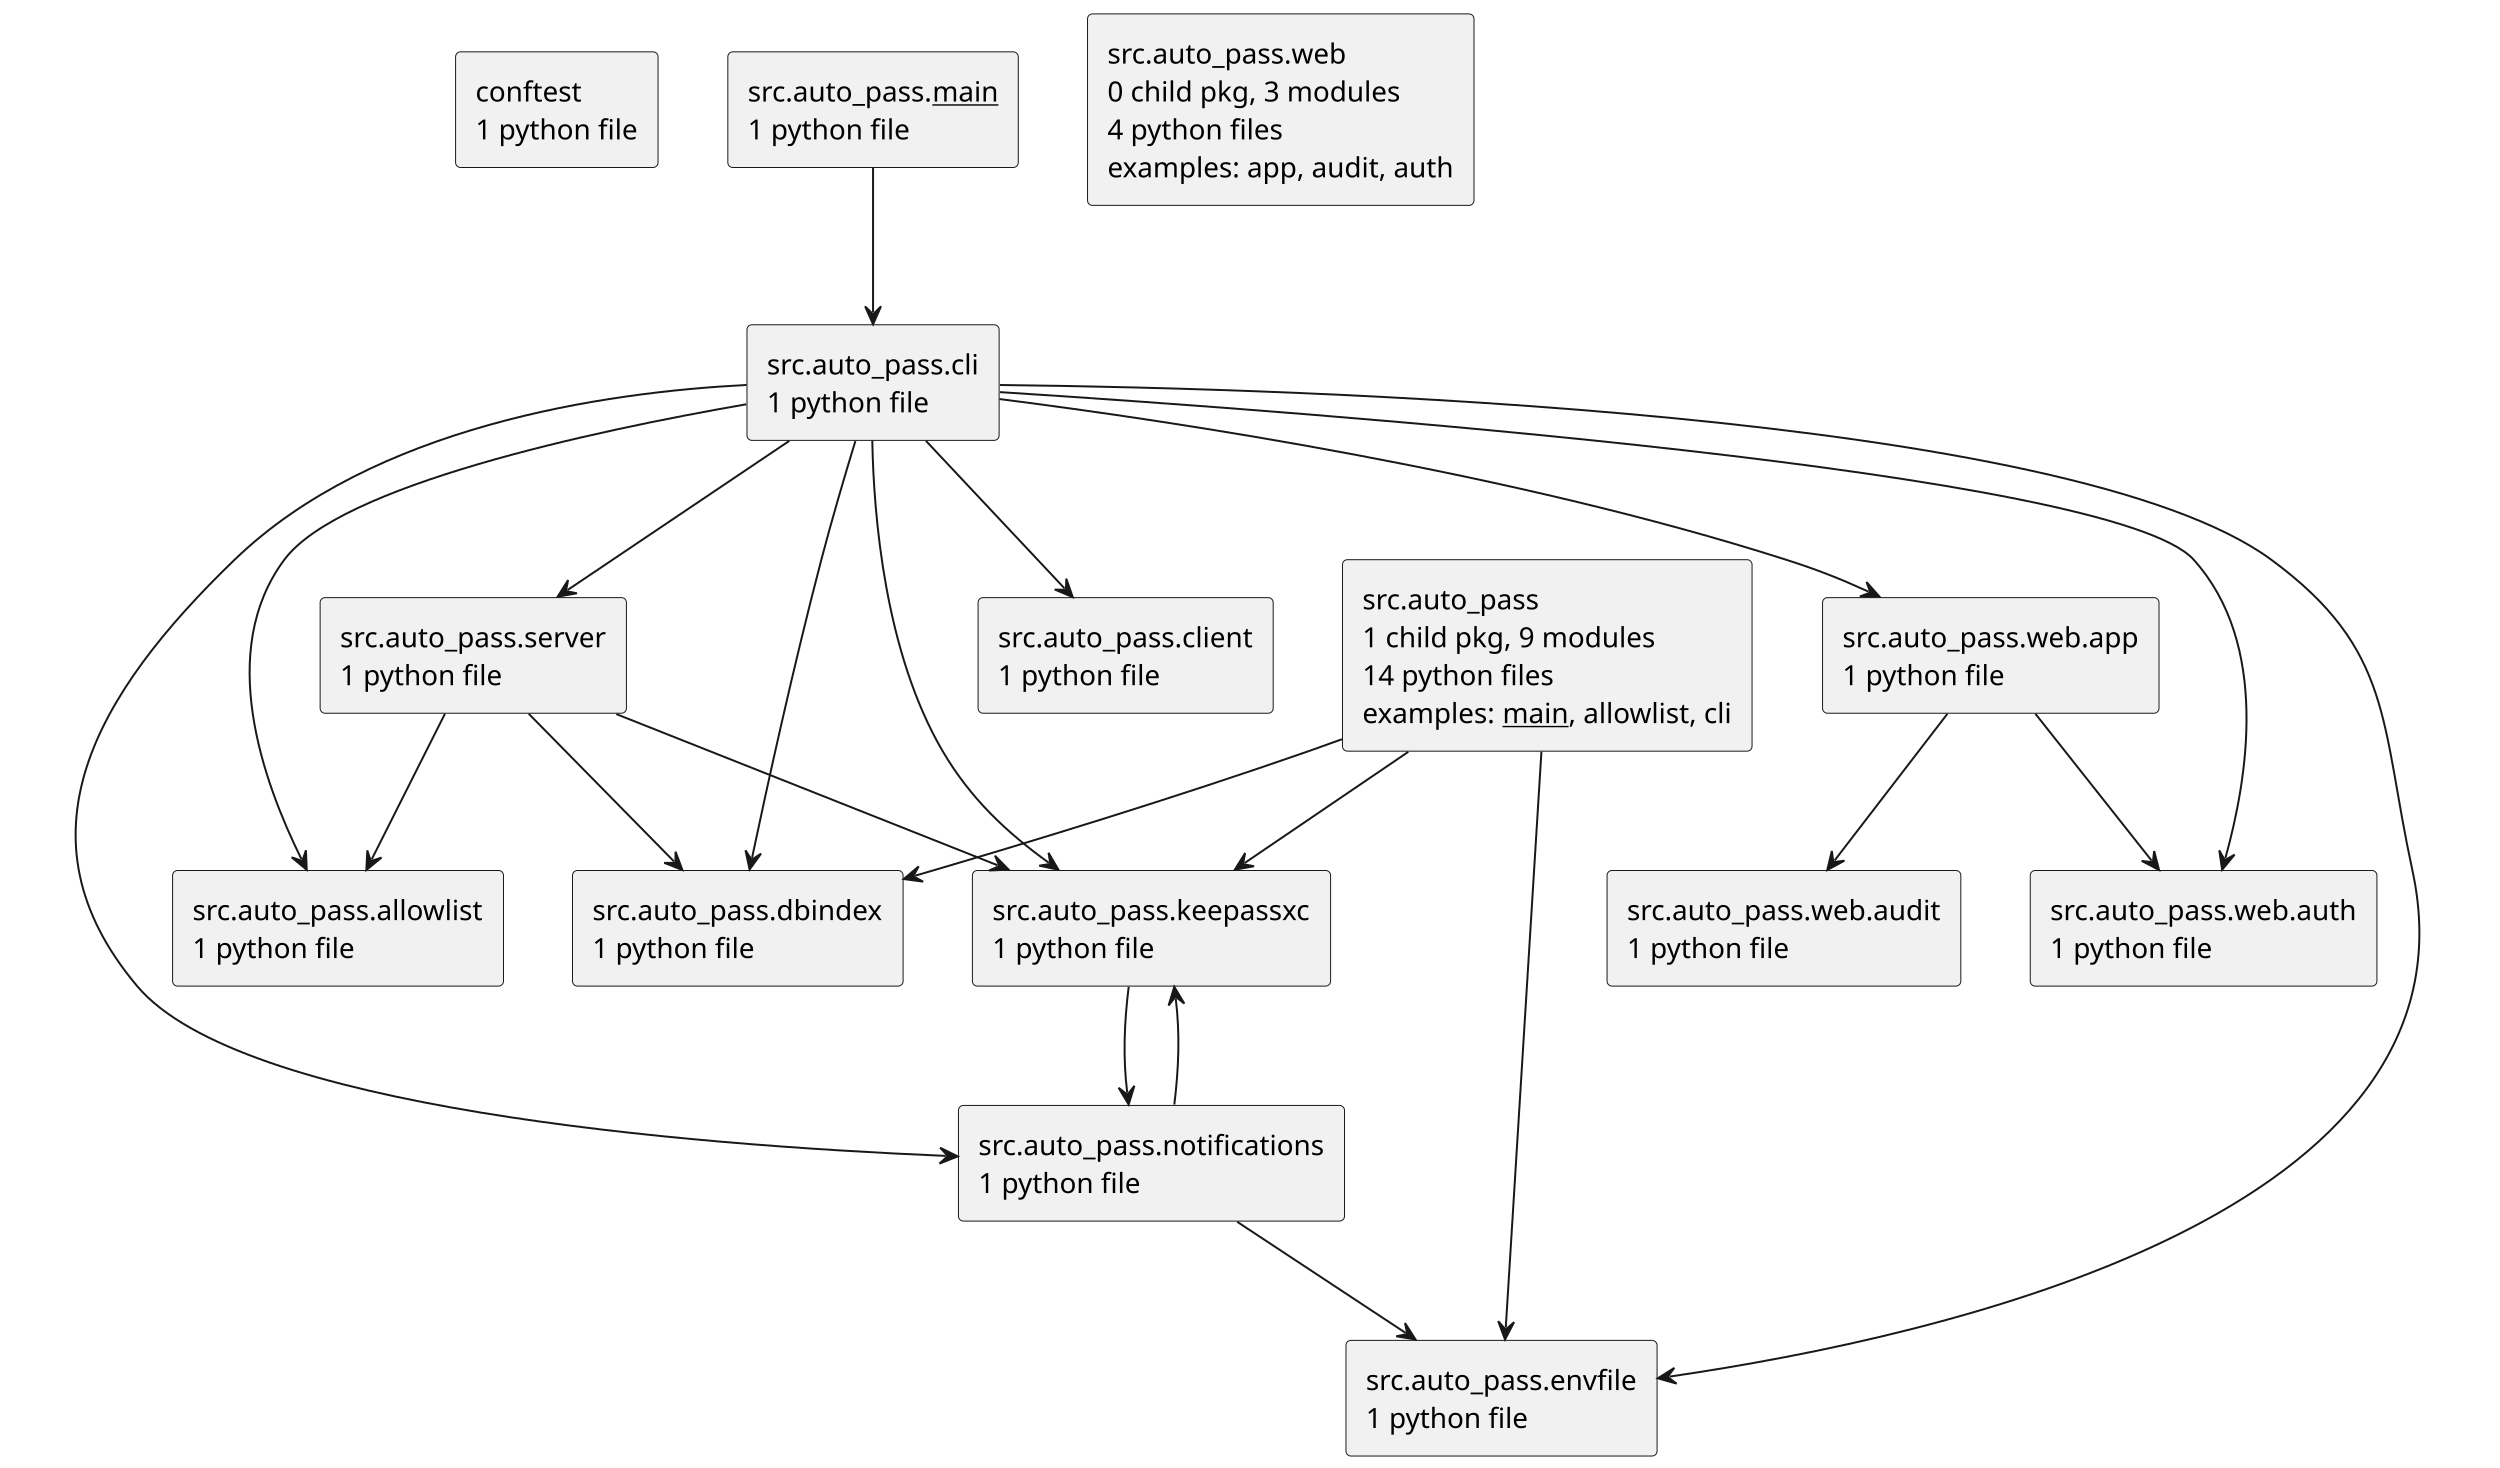
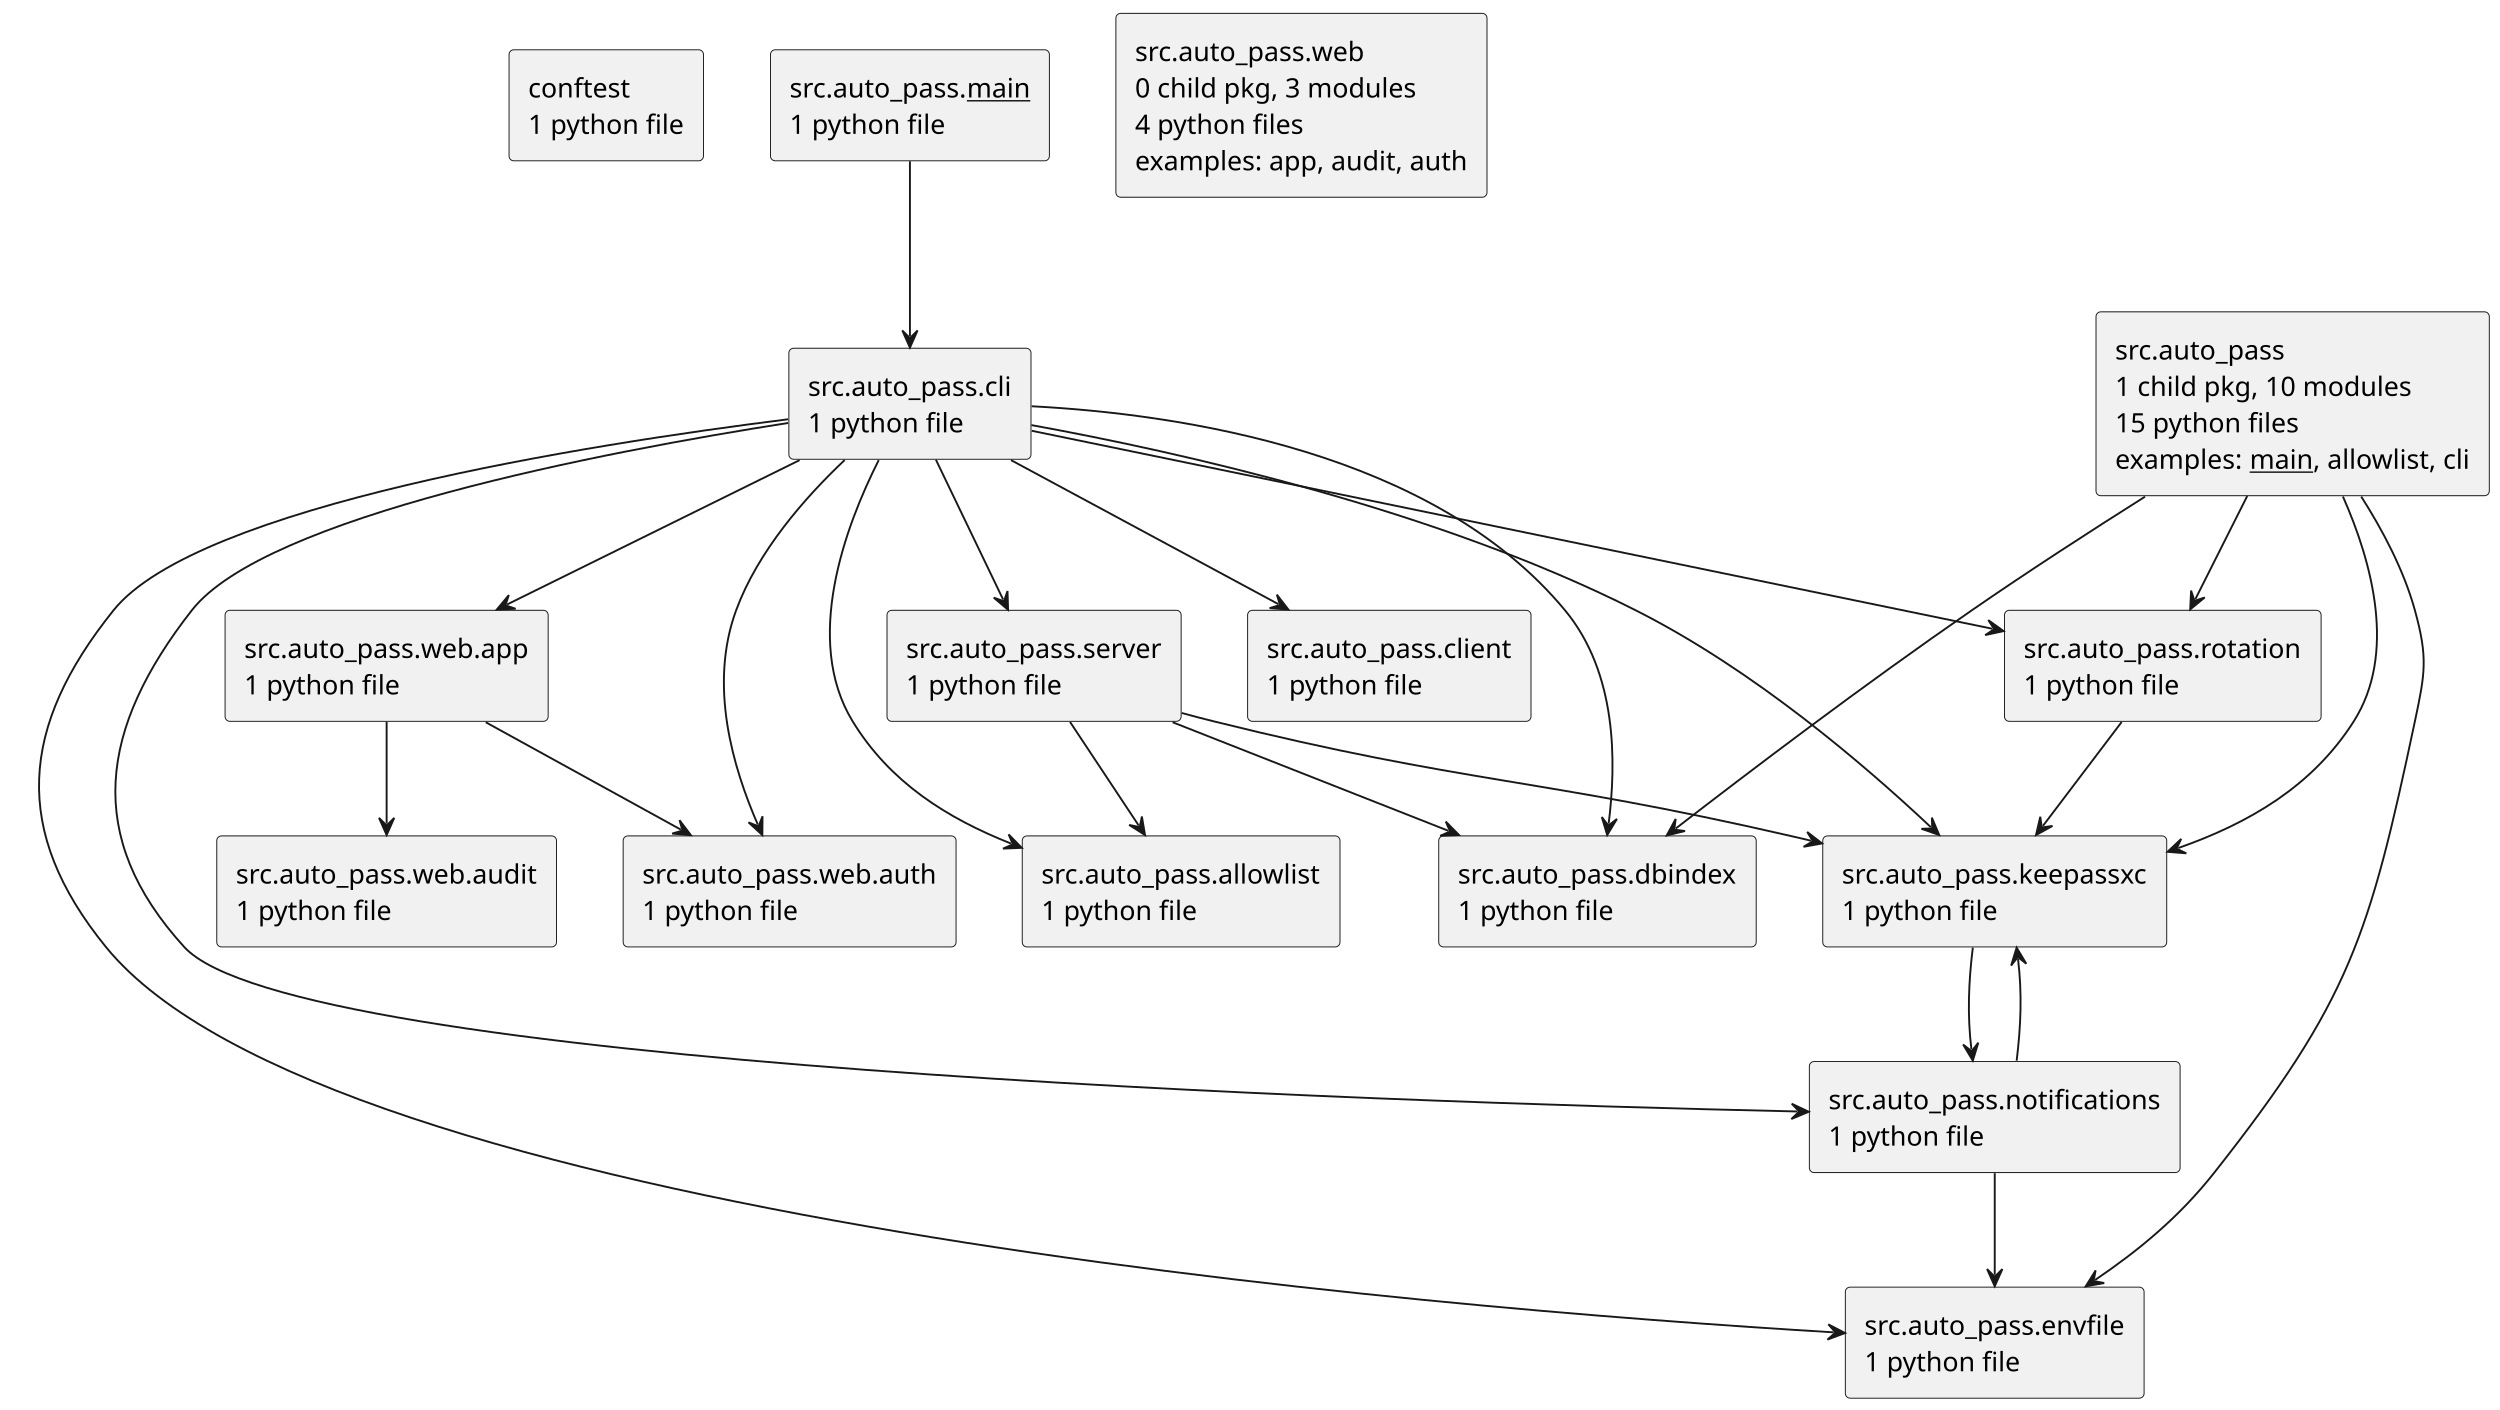
- <svg xmlns="http://www.w3.org/2000/svg" contentStyleType="text/css" data-diagram-type="DESCRIPTION" height="738px" preserveAspectRatio="none" style="width:1257px;height:738px;background:#FFFFFF;" version="1.1" viewBox="0 0 1257 738" width="1257px" zoomAndPan="magnify">
+ <svg xmlns="http://www.w3.org/2000/svg" contentStyleType="text/css" data-diagram-type="DESCRIPTION" height="738px" preserveAspectRatio="none" style="width:1309px;height:738px;background:#FFFFFF;" version="1.1" viewBox="0 0 1309 738" width="1309px" zoomAndPan="magnify">
  <defs />
  <g>
    <g class="entity" data-qualified-name="conftest" data-source-line="4" id="ent0002">
-       <rect fill="#F1F1F1" height="58.136" rx="2.5" ry="2.5" style="stroke:#181818;stroke-width:0.5;" width="101.802" x="229.07" y="26.07" />
-       <text fill="#000000" font-family="sans-serif" font-size="14" lengthAdjust="spacing" textLength="53.368" x="239.07" y="51.036">conftest</text>
-       <text fill="#000000" font-family="sans-serif" font-size="14" lengthAdjust="spacing" textLength="81.802" x="239.07" y="70.104">1 python file</text>
+       <rect fill="#F1F1F1" height="58.136" rx="2.5" ry="2.5" style="stroke:#181818;stroke-width:0.5;" width="101.802" x="266.54" y="26.07" />
+       <text fill="#000000" font-family="sans-serif" font-size="14" lengthAdjust="spacing" textLength="53.368" x="276.54" y="51.036">conftest</text>
+       <text fill="#000000" font-family="sans-serif" font-size="14" lengthAdjust="spacing" textLength="81.802" x="276.54" y="70.104">1 python file</text>
    </g>
    <g class="entity" data-qualified-name="src.auto_pass" data-source-line="5" id="ent0003">
-       <rect fill="#F1F1F1" height="96.272" rx="2.5" ry="2.5" style="stroke:#181818;stroke-width:0.5;" width="205.933" x="675" y="281.41" />
-       <text fill="#000000" font-family="sans-serif" font-size="14" lengthAdjust="spacing" textLength="89.082" x="685" y="306.376">src.auto_pass</text>
-       <text fill="#000000" font-family="sans-serif" font-size="14" lengthAdjust="spacing" textLength="147.265" x="685" y="325.444">1 child pkg, 9 modules</text>
-       <text fill="#000000" font-family="sans-serif" font-size="14" lengthAdjust="spacing" textLength="96.516" x="685" y="344.512">14 python files</text>
-       <text fill="#000000" font-family="sans-serif" font-size="14" lengthAdjust="spacing" textLength="66.822" x="685" y="363.58">examples:</text>
-       <text fill="#000000" font-family="sans-serif" font-size="14" lengthAdjust="spacing" text-decoration="underline" textLength="33.208" x="755.462" y="363.58">main</text>
-       <text fill="#000000" font-family="sans-serif" font-size="14" lengthAdjust="spacing" textLength="82.264" x="788.67" y="363.58">, allowlist, cli</text>
+       <rect fill="#F1F1F1" height="96.272" rx="2.5" ry="2.5" style="stroke:#181818;stroke-width:0.5;" width="205.933" x="1097.47" y="163.28" />
+       <text fill="#000000" font-family="sans-serif" font-size="14" lengthAdjust="spacing" textLength="89.082" x="1107.47" y="188.246">src.auto_pass</text>
+       <text fill="#000000" font-family="sans-serif" font-size="14" lengthAdjust="spacing" textLength="155.273" x="1107.47" y="207.314">1 child pkg, 10 modules</text>
+       <text fill="#000000" font-family="sans-serif" font-size="14" lengthAdjust="spacing" textLength="96.516" x="1107.47" y="226.382">15 python files</text>
+       <text fill="#000000" font-family="sans-serif" font-size="14" lengthAdjust="spacing" textLength="66.822" x="1107.47" y="245.45">examples:</text>
+       <text fill="#000000" font-family="sans-serif" font-size="14" lengthAdjust="spacing" text-decoration="underline" textLength="33.208" x="1177.932" y="245.45">main</text>
+       <text fill="#000000" font-family="sans-serif" font-size="14" lengthAdjust="spacing" textLength="82.264" x="1211.14" y="245.45">, allowlist, cli</text>
    </g>
    <g class="entity" data-qualified-name="src.auto_pass.__main__" data-source-line="6" id="ent0004">
-       <rect fill="#F1F1F1" height="58.136" rx="2.5" ry="2.5" style="stroke:#181818;stroke-width:0.5;" width="146.042" x="365.95" y="26.07" />
-       <text fill="#000000" font-family="sans-serif" font-size="14" lengthAdjust="spacing" textLength="92.834" x="375.95" y="51.036">src.auto_pass.</text>
-       <text fill="#000000" font-family="sans-serif" font-size="14" lengthAdjust="spacing" text-decoration="underline" textLength="33.208" x="468.784" y="51.036">main</text>
-       <text fill="#000000" font-family="sans-serif" font-size="14" lengthAdjust="spacing" textLength="81.802" x="375.95" y="70.104">1 python file</text>
+       <rect fill="#F1F1F1" height="58.136" rx="2.5" ry="2.5" style="stroke:#181818;stroke-width:0.5;" width="146.042" x="403.42" y="26.07" />
+       <text fill="#000000" font-family="sans-serif" font-size="14" lengthAdjust="spacing" textLength="92.834" x="413.42" y="51.036">src.auto_pass.</text>
+       <text fill="#000000" font-family="sans-serif" font-size="14" lengthAdjust="spacing" text-decoration="underline" textLength="33.208" x="506.254" y="51.036">main</text>
+       <text fill="#000000" font-family="sans-serif" font-size="14" lengthAdjust="spacing" textLength="81.802" x="413.42" y="70.104">1 python file</text>
    </g>
    <g class="entity" data-qualified-name="src.auto_pass.allowlist" data-source-line="7" id="ent0005">
-       <rect fill="#F1F1F1" height="58.136" rx="2.5" ry="2.5" style="stroke:#181818;stroke-width:0.5;" width="166.369" x="86.78" y="437.68" />
-       <text fill="#000000" font-family="sans-serif" font-size="14" lengthAdjust="spacing" textLength="146.369" x="96.78" y="462.646">src.auto_pass.allowlist</text>
-       <text fill="#000000" font-family="sans-serif" font-size="14" lengthAdjust="spacing" textLength="81.802" x="96.78" y="481.714">1 python file</text>
+       <rect fill="#F1F1F1" height="58.136" rx="2.5" ry="2.5" style="stroke:#181818;stroke-width:0.5;" width="166.369" x="535.25" y="437.68" />
+       <text fill="#000000" font-family="sans-serif" font-size="14" lengthAdjust="spacing" textLength="146.369" x="545.25" y="462.646">src.auto_pass.allowlist</text>
+       <text fill="#000000" font-family="sans-serif" font-size="14" lengthAdjust="spacing" textLength="81.802" x="545.25" y="481.714">1 python file</text>
    </g>
    <g class="entity" data-qualified-name="src.auto_pass.cli" data-source-line="8" id="ent0006">
-       <rect fill="#F1F1F1" height="58.136" rx="2.5" ry="2.5" style="stroke:#181818;stroke-width:0.5;" width="126.778" x="375.58" y="163.28" />
-       <text fill="#000000" font-family="sans-serif" font-size="14" lengthAdjust="spacing" textLength="106.778" x="385.58" y="188.246">src.auto_pass.cli</text>
-       <text fill="#000000" font-family="sans-serif" font-size="14" lengthAdjust="spacing" textLength="81.802" x="385.58" y="207.314">1 python file</text>
+       <rect fill="#F1F1F1" height="58.136" rx="2.5" ry="2.5" style="stroke:#181818;stroke-width:0.5;" width="126.778" x="413.05" y="182.34" />
+       <text fill="#000000" font-family="sans-serif" font-size="14" lengthAdjust="spacing" textLength="106.778" x="423.05" y="207.306">src.auto_pass.cli</text>
+       <text fill="#000000" font-family="sans-serif" font-size="14" lengthAdjust="spacing" textLength="81.802" x="423.05" y="226.374">1 python file</text>
    </g>
    <g class="entity" data-qualified-name="src.auto_pass.client" data-source-line="9" id="ent0007">
-       <rect fill="#F1F1F1" height="58.136" rx="2.5" ry="2.5" style="stroke:#181818;stroke-width:0.5;" width="148.38" x="491.78" y="300.48" />
-       <text fill="#000000" font-family="sans-serif" font-size="14" lengthAdjust="spacing" textLength="128.38" x="501.78" y="325.446">src.auto_pass.client</text>
-       <text fill="#000000" font-family="sans-serif" font-size="14" lengthAdjust="spacing" textLength="81.802" x="501.78" y="344.514">1 python file</text>
+       <rect fill="#F1F1F1" height="58.136" rx="2.5" ry="2.5" style="stroke:#181818;stroke-width:0.5;" width="148.38" x="653.25" y="319.55" />
+       <text fill="#000000" font-family="sans-serif" font-size="14" lengthAdjust="spacing" textLength="128.38" x="663.25" y="344.516">src.auto_pass.client</text>
+       <text fill="#000000" font-family="sans-serif" font-size="14" lengthAdjust="spacing" textLength="81.802" x="663.25" y="363.584">1 python file</text>
    </g>
    <g class="entity" data-qualified-name="src.auto_pass.dbindex" data-source-line="10" id="ent0008">
-       <rect fill="#F1F1F1" height="58.136" rx="2.5" ry="2.5" style="stroke:#181818;stroke-width:0.5;" width="166.23" x="287.85" y="437.68" />
-       <text fill="#000000" font-family="sans-serif" font-size="14" lengthAdjust="spacing" textLength="146.23" x="297.85" y="462.646">src.auto_pass.dbindex</text>
-       <text fill="#000000" font-family="sans-serif" font-size="14" lengthAdjust="spacing" textLength="81.802" x="297.85" y="481.714">1 python file</text>
+       <rect fill="#F1F1F1" height="58.136" rx="2.5" ry="2.5" style="stroke:#181818;stroke-width:0.5;" width="166.23" x="753.32" y="437.68" />
+       <text fill="#000000" font-family="sans-serif" font-size="14" lengthAdjust="spacing" textLength="146.23" x="763.32" y="462.646">src.auto_pass.dbindex</text>
+       <text fill="#000000" font-family="sans-serif" font-size="14" lengthAdjust="spacing" textLength="81.802" x="763.32" y="481.714">1 python file</text>
    </g>
    <g class="entity" data-qualified-name="src.auto_pass.envfile" data-source-line="11" id="ent0009">
-       <rect fill="#F1F1F1" height="58.136" rx="2.5" ry="2.5" style="stroke:#181818;stroke-width:0.5;" width="156.429" x="676.75" y="673.95" />
-       <text fill="#000000" font-family="sans-serif" font-size="14" lengthAdjust="spacing" textLength="136.429" x="686.75" y="698.916">src.auto_pass.envfile</text>
-       <text fill="#000000" font-family="sans-serif" font-size="14" lengthAdjust="spacing" textLength="81.802" x="686.75" y="717.984">1 python file</text>
+       <rect fill="#F1F1F1" height="58.136" rx="2.5" ry="2.5" style="stroke:#181818;stroke-width:0.5;" width="156.429" x="966.22" y="673.95" />
+       <text fill="#000000" font-family="sans-serif" font-size="14" lengthAdjust="spacing" textLength="136.429" x="976.22" y="698.916">src.auto_pass.envfile</text>
+       <text fill="#000000" font-family="sans-serif" font-size="14" lengthAdjust="spacing" textLength="81.802" x="976.22" y="717.984">1 python file</text>
    </g>
    <g class="entity" data-qualified-name="src.auto_pass.keepassxc" data-source-line="12" id="ent0010">
-       <rect fill="#F1F1F1" height="58.136" rx="2.5" ry="2.5" style="stroke:#181818;stroke-width:0.5;" width="180.103" x="488.92" y="437.68" />
-       <text fill="#000000" font-family="sans-serif" font-size="14" lengthAdjust="spacing" textLength="160.103" x="498.92" y="462.646">src.auto_pass.keepassxc</text>
-       <text fill="#000000" font-family="sans-serif" font-size="14" lengthAdjust="spacing" textLength="81.802" x="498.92" y="481.714">1 python file</text>
+       <rect fill="#F1F1F1" height="58.136" rx="2.5" ry="2.5" style="stroke:#181818;stroke-width:0.5;" width="180.103" x="954.39" y="437.68" />
+       <text fill="#000000" font-family="sans-serif" font-size="14" lengthAdjust="spacing" textLength="160.103" x="964.39" y="462.646">src.auto_pass.keepassxc</text>
+       <text fill="#000000" font-family="sans-serif" font-size="14" lengthAdjust="spacing" textLength="81.802" x="964.39" y="481.714">1 python file</text>
    </g>
    <g class="entity" data-qualified-name="src.auto_pass.notifications" data-source-line="13" id="ent0011">
-       <rect fill="#F1F1F1" height="58.136" rx="2.5" ry="2.5" style="stroke:#181818;stroke-width:0.5;" width="194.117" x="481.91" y="555.82" />
-       <text fill="#000000" font-family="sans-serif" font-size="14" lengthAdjust="spacing" textLength="174.117" x="491.91" y="580.786">src.auto_pass.notifications</text>
-       <text fill="#000000" font-family="sans-serif" font-size="14" lengthAdjust="spacing" textLength="81.802" x="491.91" y="599.854">1 python file</text>
+       <rect fill="#F1F1F1" height="58.136" rx="2.5" ry="2.5" style="stroke:#181818;stroke-width:0.5;" width="194.117" x="947.38" y="555.82" />
+       <text fill="#000000" font-family="sans-serif" font-size="14" lengthAdjust="spacing" textLength="174.117" x="957.38" y="580.786">src.auto_pass.notifications</text>
+       <text fill="#000000" font-family="sans-serif" font-size="14" lengthAdjust="spacing" textLength="81.802" x="957.38" y="599.854">1 python file</text>
    </g>
-     <g class="entity" data-qualified-name="src.auto_pass.server" data-source-line="14" id="ent0012">
-       <rect fill="#F1F1F1" height="58.136" rx="2.5" ry="2.5" style="stroke:#181818;stroke-width:0.5;" width="154.007" x="160.96" y="300.48" />
-       <text fill="#000000" font-family="sans-serif" font-size="14" lengthAdjust="spacing" textLength="134.007" x="170.96" y="325.446">src.auto_pass.server</text>
-       <text fill="#000000" font-family="sans-serif" font-size="14" lengthAdjust="spacing" textLength="81.802" x="170.96" y="344.514">1 python file</text>
+     <g class="entity" data-qualified-name="src.auto_pass.rotation" data-source-line="14" id="ent0012">
+       <rect fill="#F1F1F1" height="58.136" rx="2.5" ry="2.5" style="stroke:#181818;stroke-width:0.5;" width="165.781" x="1049.55" y="319.55" />
+       <text fill="#000000" font-family="sans-serif" font-size="14" lengthAdjust="spacing" textLength="145.781" x="1059.55" y="344.516">src.auto_pass.rotation</text>
+       <text fill="#000000" font-family="sans-serif" font-size="14" lengthAdjust="spacing" textLength="81.802" x="1059.55" y="363.584">1 python file</text>
    </g>
-     <g class="entity" data-qualified-name="src.auto_pass.web" data-source-line="15" id="ent0013">
-       <rect fill="#F1F1F1" height="96.272" rx="2.5" ry="2.5" style="stroke:#181818;stroke-width:0.5;" width="194.313" x="546.81" y="7" />
-       <text fill="#000000" font-family="sans-serif" font-size="14" lengthAdjust="spacing" textLength="120.344" x="556.81" y="31.966">src.auto_pass.web</text>
-       <text fill="#000000" font-family="sans-serif" font-size="14" lengthAdjust="spacing" textLength="147.265" x="556.81" y="51.034">0 child pkg, 3 modules</text>
-       <text fill="#000000" font-family="sans-serif" font-size="14" lengthAdjust="spacing" textLength="88.508" x="556.81" y="70.102">4 python files</text>
-       <text fill="#000000" font-family="sans-serif" font-size="14" lengthAdjust="spacing" textLength="174.313" x="556.81" y="89.17">examples: app, audit, auth</text>
+     <g class="entity" data-qualified-name="src.auto_pass.server" data-source-line="15" id="ent0013">
+       <rect fill="#F1F1F1" height="58.136" rx="2.5" ry="2.5" style="stroke:#181818;stroke-width:0.5;" width="154.007" x="464.44" y="319.55" />
+       <text fill="#000000" font-family="sans-serif" font-size="14" lengthAdjust="spacing" textLength="134.007" x="474.44" y="344.516">src.auto_pass.server</text>
+       <text fill="#000000" font-family="sans-serif" font-size="14" lengthAdjust="spacing" textLength="81.802" x="474.44" y="363.584">1 python file</text>
    </g>
-     <g class="entity" data-qualified-name="src.auto_pass.web.app" data-source-line="16" id="ent0014">
-       <rect fill="#F1F1F1" height="58.136" rx="2.5" ry="2.5" style="stroke:#181818;stroke-width:0.5;" width="169.169" x="916.38" y="300.48" />
-       <text fill="#000000" font-family="sans-serif" font-size="14" lengthAdjust="spacing" textLength="149.169" x="926.38" y="325.446">src.auto_pass.web.app</text>
-       <text fill="#000000" font-family="sans-serif" font-size="14" lengthAdjust="spacing" textLength="81.802" x="926.38" y="344.514">1 python file</text>
+     <g class="entity" data-qualified-name="src.auto_pass.web" data-source-line="16" id="ent0014">
+       <rect fill="#F1F1F1" height="96.272" rx="2.5" ry="2.5" style="stroke:#181818;stroke-width:0.5;" width="194.313" x="584.28" y="7" />
+       <text fill="#000000" font-family="sans-serif" font-size="14" lengthAdjust="spacing" textLength="120.344" x="594.28" y="31.966">src.auto_pass.web</text>
+       <text fill="#000000" font-family="sans-serif" font-size="14" lengthAdjust="spacing" textLength="147.265" x="594.28" y="51.034">0 child pkg, 3 modules</text>
+       <text fill="#000000" font-family="sans-serif" font-size="14" lengthAdjust="spacing" textLength="88.508" x="594.28" y="70.102">4 python files</text>
+       <text fill="#000000" font-family="sans-serif" font-size="14" lengthAdjust="spacing" textLength="174.313" x="594.28" y="89.17">examples: app, audit, auth</text>
    </g>
-     <g class="entity" data-qualified-name="src.auto_pass.web.audit" data-source-line="17" id="ent0015">
-       <rect fill="#F1F1F1" height="58.136" rx="2.5" ry="2.5" style="stroke:#181818;stroke-width:0.5;" width="177.877" x="808.03" y="437.68" />
-       <text fill="#000000" font-family="sans-serif" font-size="14" lengthAdjust="spacing" textLength="157.877" x="818.03" y="462.646">src.auto_pass.web.audit</text>
-       <text fill="#000000" font-family="sans-serif" font-size="14" lengthAdjust="spacing" textLength="81.802" x="818.03" y="481.714">1 python file</text>
+     <g class="entity" data-qualified-name="src.auto_pass.web.app" data-source-line="17" id="ent0015">
+       <rect fill="#F1F1F1" height="58.136" rx="2.5" ry="2.5" style="stroke:#181818;stroke-width:0.5;" width="169.169" x="117.85" y="319.55" />
+       <text fill="#000000" font-family="sans-serif" font-size="14" lengthAdjust="spacing" textLength="149.169" x="127.85" y="344.516">src.auto_pass.web.app</text>
+       <text fill="#000000" font-family="sans-serif" font-size="14" lengthAdjust="spacing" textLength="81.802" x="127.85" y="363.584">1 python file</text>
    </g>
-     <g class="entity" data-qualified-name="src.auto_pass.web.auth" data-source-line="18" id="ent0016">
-       <rect fill="#F1F1F1" height="58.136" rx="2.5" ry="2.5" style="stroke:#181818;stroke-width:0.5;" width="174.307" x="1020.81" y="437.68" />
-       <text fill="#000000" font-family="sans-serif" font-size="14" lengthAdjust="spacing" textLength="154.307" x="1030.81" y="462.646">src.auto_pass.web.auth</text>
-       <text fill="#000000" font-family="sans-serif" font-size="14" lengthAdjust="spacing" textLength="81.802" x="1030.81" y="481.714">1 python file</text>
+     <g class="entity" data-qualified-name="src.auto_pass.web.audit" data-source-line="18" id="ent0016">
+       <rect fill="#F1F1F1" height="58.136" rx="2.5" ry="2.5" style="stroke:#181818;stroke-width:0.5;" width="177.877" x="113.5" y="437.68" />
+       <text fill="#000000" font-family="sans-serif" font-size="14" lengthAdjust="spacing" textLength="157.877" x="123.5" y="462.646">src.auto_pass.web.audit</text>
+       <text fill="#000000" font-family="sans-serif" font-size="14" lengthAdjust="spacing" textLength="81.802" x="123.5" y="481.714">1 python file</text>
    </g>
-     <g class="link" data-entity-1="ent0003" data-entity-2="ent0008" data-link-type="dependency" data-source-line="19" id="lnk17">
-       <path d="M674.73,371.68 C669.08,373.75 663.46,375.76 657.97,377.68 C590.06,401.4 517.729,423.455 460.159,440.296" fill="none" id="src.auto_pass-to-src.auto_pass.dbindex" style="stroke:#181818;stroke-width:1;" />
-       <polygon fill="#181818" points="454.4,441.98,464.161,443.292,459.199,440.576,461.915,435.614,454.4,441.98" style="stroke:#181818;stroke-width:1;" />
+     <g class="entity" data-qualified-name="src.auto_pass.web.auth" data-source-line="19" id="ent0017">
+       <rect fill="#F1F1F1" height="58.136" rx="2.5" ry="2.5" style="stroke:#181818;stroke-width:0.5;" width="174.307" x="326.29" y="437.68" />
+       <text fill="#000000" font-family="sans-serif" font-size="14" lengthAdjust="spacing" textLength="154.307" x="336.29" y="462.646">src.auto_pass.web.auth</text>
+       <text fill="#000000" font-family="sans-serif" font-size="14" lengthAdjust="spacing" textLength="81.802" x="336.29" y="481.714">1 python file</text>
    </g>
-     <g class="link" data-entity-1="ent0003" data-entity-2="ent0009" data-link-type="dependency" data-source-line="20" id="lnk18">
-       <path d="M775.03,377.97 C770.19,456.21 761.041,604.001 757.101,667.532" fill="none" id="src.auto_pass-to-src.auto_pass.envfile" style="stroke:#181818;stroke-width:1;" />
-       <polygon fill="#181818" points="756.73,673.52,761.279,664.785,757.039,668.53,753.295,664.29,756.73,673.52" style="stroke:#181818;stroke-width:1;" />
+     <g class="link" data-entity-1="ent0003" data-entity-2="ent0008" data-link-type="dependency" data-source-line="20" id="lnk18">
+       <path d="M1123.14,260.05 C1094.36,278.21 1061.62,299.4 1032.44,319.55 C975.5,358.86 916.357,403.711 877.447,433.781" fill="none" id="src.auto_pass-to-src.auto_pass.dbindex" style="stroke:#181818;stroke-width:1;" />
+       <polygon fill="#181818" points="872.7,437.45,882.267,435.112,876.656,434.393,877.375,428.782,872.7,437.45" style="stroke:#181818;stroke-width:1;" />
    </g>
-     <g class="link" data-entity-1="ent0003" data-entity-2="ent0010" data-link-type="dependency" data-source-line="21" id="lnk19">
-       <path d="M708.09,378.02 C678.97,397.81 651.093,416.749 625.813,433.919" fill="none" id="src.auto_pass-to-src.auto_pass.keepassxc" style="stroke:#181818;stroke-width:1;" />
-       <polygon fill="#181818" points="620.85,437.29,630.543,435.542,624.986,434.481,626.048,428.924,620.85,437.29" style="stroke:#181818;stroke-width:1;" />
+     <g class="link" data-entity-1="ent0003" data-entity-2="ent0009" data-link-type="dependency" data-source-line="21" id="lnk19">
+       <path d="M1236.35,260.01 C1247.65,277.74 1258.68,298.66 1264.44,319.55 C1271.31,344.45 1269.8,352.41 1264.44,377.68 C1240.59,490.09 1230.59,523.72 1159.44,613.95 C1140.91,637.45 1119.724,654.759 1097.034,670.169" fill="none" id="src.auto_pass-to-src.auto_pass.envfile" style="stroke:#181818;stroke-width:1;" />
+       <polygon fill="#181818" points="1092.07,673.54,1101.763,671.793,1096.206,670.731,1097.268,665.174,1092.07,673.54" style="stroke:#181818;stroke-width:1;" />
    </g>
-     <g class="link" data-entity-1="ent0004" data-entity-2="ent0006" data-link-type="dependency" data-source-line="22" id="lnk20">
-       <path d="M438.97,84.48 C438.97,107.56 438.97,133.97 438.97,157.04" fill="none" id="src.auto_pass.__main__-to-src.auto_pass.cli" style="stroke:#181818;stroke-width:1;" />
-       <polygon fill="#181818" points="438.97,163.04,442.97,154.04,438.97,158.04,434.97,154.04,438.97,163.04" style="stroke:#181818;stroke-width:1;" />
+     <g class="link" data-entity-1="ent0003" data-entity-2="ent0010" data-link-type="dependency" data-source-line="22" id="lnk20">
+       <path d="M1226.75,259.97 C1242.25,294.98 1254.86,342.41 1232.44,377.68 C1210.68,411.9 1177.4,431.058 1140.58,444.018" fill="none" id="src.auto_pass-to-src.auto_pass.keepassxc" style="stroke:#181818;stroke-width:1;" />
+       <polygon fill="#181818" points="1134.92,446.01,1144.737,446.795,1139.636,444.35,1142.081,439.249,1134.92,446.01" style="stroke:#181818;stroke-width:1;" />
    </g>
-     <g class="link" data-entity-1="ent0006" data-entity-2="ent0005" data-link-type="dependency" data-source-line="23" id="lnk21">
-       <path d="M375.22,203.27 C296.85,216.93 170.77,244.13 142.97,281.41 C108.64,327.43 132.241,392.881 151.571,431.981" fill="none" id="src.auto_pass.cli-to-src.auto_pass.allowlist" style="stroke:#181818;stroke-width:1;" />
-       <polygon fill="#181818" points="154.23,437.36,153.827,427.519,152.014,432.878,146.656,431.065,154.23,437.36" style="stroke:#181818;stroke-width:1;" />
+     <g class="link" data-entity-1="ent0003" data-entity-2="ent0012" data-link-type="dependency" data-source-line="23" id="lnk21">
+       <path d="M1176.66,259.7 C1166.7,279.5 1158.146,296.5 1149.486,313.72" fill="none" id="src.auto_pass-to-src.auto_pass.rotation" style="stroke:#181818;stroke-width:1;" />
+       <polygon fill="#181818" points="1146.79,319.08,1154.407,312.837,1149.036,314.613,1147.26,309.242,1146.79,319.08" style="stroke:#181818;stroke-width:1;" />
    </g>
-     <g class="link" data-entity-1="ent0006" data-entity-2="ent0007" data-link-type="dependency" data-source-line="24" id="lnk22">
-       <path d="M465.59,221.69 C487.27,244.76 513.601,272.808 535.271,295.868" fill="none" id="src.auto_pass.cli-to-src.auto_pass.client" style="stroke:#181818;stroke-width:1;" />
-       <polygon fill="#181818" points="539.38,300.24,536.132,290.942,535.956,296.596,530.302,296.421,539.38,300.24" style="stroke:#181818;stroke-width:1;" />
+     <g class="link" data-entity-1="ent0004" data-entity-2="ent0006" data-link-type="dependency" data-source-line="24" id="lnk22">
+       <path d="M476.44,84.44 C476.44,112.18 476.44,148.26 476.44,176.03" fill="none" id="src.auto_pass.__main__-to-src.auto_pass.cli" style="stroke:#181818;stroke-width:1;" />
+       <polygon fill="#181818" points="476.44,182.03,480.44,173.03,476.44,177.03,472.44,173.03,476.44,182.03" style="stroke:#181818;stroke-width:1;" />
    </g>
-     <g class="link" data-entity-1="ent0006" data-entity-2="ent0008" data-link-type="dependency" data-source-line="25" id="lnk23">
-       <path d="M430.08,221.77 C424.83,238.96 418.21,261.36 412.97,281.41 C398.65,336.19 385.799,394.979 378.129,431.319" fill="none" id="src.auto_pass.cli-to-src.auto_pass.dbindex" style="stroke:#181818;stroke-width:1;" />
-       <polygon fill="#181818" points="376.89,437.19,382.662,429.21,377.923,432.298,374.835,427.558,376.89,437.19" style="stroke:#181818;stroke-width:1;" />
+     <g class="link" data-entity-1="ent0006" data-entity-2="ent0005" data-link-type="dependency" data-source-line="25" id="lnk23">
+       <path d="M460.11,240.9 C442.55,275.69 420.43,335.14 446.44,377.68 C466.04,409.74 495.833,428.387 529.423,441.717" fill="none" id="src.auto_pass.cli-to-src.auto_pass.allowlist" style="stroke:#181818;stroke-width:1;" />
+       <polygon fill="#181818" points="535,443.93,528.11,436.892,530.353,442.086,525.159,444.328,535,443.93" style="stroke:#181818;stroke-width:1;" />
    </g>
-     <g class="link" data-entity-1="ent0006" data-entity-2="ent0009" data-link-type="dependency" data-source-line="26" id="lnk24">
-       <path d="M502.82,193.58 C656.4,195.33 1041.17,207.22 1141.97,281.41 C1203.41,326.63 1196.82,363.12 1212.97,437.68 C1250.27,609.96 979.927,671.643 839.457,692.153" fill="none" id="src.auto_pass.cli-to-src.auto_pass.envfile" style="stroke:#181818;stroke-width:1;" />
-       <polygon fill="#181818" points="833.52,693.02,843.004,695.678,838.467,692.298,841.848,687.762,833.52,693.02" style="stroke:#181818;stroke-width:1;" />
+     <g class="link" data-entity-1="ent0006" data-entity-2="ent0007" data-link-type="dependency" data-source-line="26" id="lnk24">
+       <path d="M529.36,240.92 C572.08,263.93 626.608,293.305 669.308,316.305" fill="none" id="src.auto_pass.cli-to-src.auto_pass.client" style="stroke:#181818;stroke-width:1;" />
+       <polygon fill="#181818" points="674.59,319.15,668.563,311.36,670.188,316.779,664.769,318.404,674.59,319.15" style="stroke:#181818;stroke-width:1;" />
    </g>
-     <g class="link" data-entity-1="ent0006" data-entity-2="ent0010" data-link-type="dependency" data-source-line="27" id="lnk25">
-       <path d="M438.59,221.61 C439.3,259.64 444.97,328.22 473.97,377.68 C488.05,401.7 506.324,418.65 527.303,433.78" fill="none" id="src.auto_pass.cli-to-src.auto_pass.keepassxc" style="stroke:#181818;stroke-width:1;" />
-       <polygon fill="#181818" points="532.17,437.29,527.21,428.781,528.115,434.365,522.53,435.27,532.17,437.29" style="stroke:#181818;stroke-width:1;" />
+     <g class="link" data-entity-1="ent0006" data-entity-2="ent0008" data-link-type="dependency" data-source-line="27" id="lnk25">
+       <path d="M540.19,212.72 C618.91,216.84 750.78,236.68 819.44,319.55 C846.75,352.51 846.348,398.977 842.288,431.277" fill="none" id="src.auto_pass.cli-to-src.auto_pass.dbindex" style="stroke:#181818;stroke-width:1;" />
+       <polygon fill="#181818" points="841.54,437.23,846.631,428.799,842.164,432.269,838.694,427.801,841.54,437.23" style="stroke:#181818;stroke-width:1;" />
    </g>
-     <g class="link" data-entity-1="ent0006" data-entity-2="ent0011" data-link-type="dependency" data-source-line="28" id="lnk26">
-       <path d="M375.38,193.55 C303.56,197.25 187.64,214.21 117.97,281.41 C47.61,349.27 6,421.05 68.97,495.82 C120.66,557.2 342.515,575.546 475.535,581.186" fill="none" id="src.auto_pass.cli-to-src.auto_pass.notifications" style="stroke:#181818;stroke-width:1;" />
-       <polygon fill="#181818" points="481.53,581.44,472.707,577.062,476.534,581.228,472.369,585.055,481.53,581.44" style="stroke:#181818;stroke-width:1;" />
+     <g class="link" data-entity-1="ent0006" data-entity-2="ent0009" data-link-type="dependency" data-source-line="28" id="lnk26">
+       <path d="M412.69,219.53 C307.16,232.75 103.37,264.83 59.44,319.55 C10.37,380.65 6,435.01 55.44,495.82 C170.65,637.52 746.891,684.78 960.081,697.61" fill="none" id="src.auto_pass.cli-to-src.auto_pass.envfile" style="stroke:#181818;stroke-width:1;" />
+       <polygon fill="#181818" points="966.07,697.97,957.327,693.437,961.079,697.67,956.846,701.422,966.07,697.97" style="stroke:#181818;stroke-width:1;" />
    </g>
-     <g class="link" data-entity-1="ent0006" data-entity-2="ent0012" data-link-type="dependency" data-source-line="29" id="lnk27">
-       <path d="M396.83,221.69 C362.64,244.68 319.639,273.611 285.369,296.661" fill="none" id="src.auto_pass.cli-to-src.auto_pass.server" style="stroke:#181818;stroke-width:1;" />
-       <polygon fill="#181818" points="280.39,300.01,290.09,298.306,284.539,297.219,285.625,291.668,280.39,300.01" style="stroke:#181818;stroke-width:1;" />
+     <g class="link" data-entity-1="ent0006" data-entity-2="ent0010" data-link-type="dependency" data-source-line="29" id="lnk27">
+       <path d="M540.04,222.58 C617.81,236.73 751.98,266.76 856.44,319.55 C918.62,350.97 976.016,400.263 1010.986,433.093" fill="none" id="src.auto_pass.cli-to-src.auto_pass.keepassxc" style="stroke:#181818;stroke-width:1;" />
+       <polygon fill="#181818" points="1015.36,437.2,1011.536,428.124,1011.715,433.778,1006.061,433.956,1015.36,437.2" style="stroke:#181818;stroke-width:1;" />
    </g>
-     <g class="link" data-entity-1="ent0006" data-entity-2="ent0014" data-link-type="dependency" data-source-line="30" id="lnk28">
-       <path d="M502.52,200.64 C592.22,212.04 760.39,237.44 897.97,281.41 C913.61,286.41 924.539,290.674 939.539,297.504" fill="none" id="src.auto_pass.cli-to-src.auto_pass.web.app" style="stroke:#181818;stroke-width:1;" />
-       <polygon fill="#181818" points="945,299.99,938.467,292.62,940.449,297.918,935.152,299.901,945,299.99" style="stroke:#181818;stroke-width:1;" />
+     <g class="link" data-entity-1="ent0006" data-entity-2="ent0011" data-link-type="dependency" data-source-line="30" id="lnk28">
+       <path d="M412.67,221.46 C315.83,236.62 138.85,270.42 100.44,319.55 C52.17,381.28 43.65,437.9 96.44,495.82 C152.98,557.86 710.631,576.754 941.062,581.974" fill="none" id="src.auto_pass.cli-to-src.auto_pass.notifications" style="stroke:#181818;stroke-width:1;" />
+       <polygon fill="#181818" points="947.06,582.11,938.153,577.907,942.061,581.997,937.972,585.905,947.06,582.11" style="stroke:#181818;stroke-width:1;" />
    </g>
-     <g class="link" data-entity-1="ent0006" data-entity-2="ent0016" data-link-type="dependency" data-source-line="31" id="lnk29">
-       <path d="M502.78,197.16 C661.29,207.29 1063.09,237.12 1102.97,281.41 C1141.31,324 1130.091,391.38 1118.901,431.53" fill="none" id="src.auto_pass.cli-to-src.auto_pass.web.auth" style="stroke:#181818;stroke-width:1;" />
-       <polygon fill="#181818" points="1117.29,437.31,1123.559,429.714,1118.632,432.494,1115.853,427.567,1117.29,437.31" style="stroke:#181818;stroke-width:1;" />
+     <g class="link" data-entity-1="ent0006" data-entity-2="ent0012" data-link-type="dependency" data-source-line="31" id="lnk29">
+       <path d="M540.23,225.56 C659.52,250.15 910.394,301.849 1043.204,329.219" fill="none" id="src.auto_pass.cli-to-src.auto_pass.rotation" style="stroke:#181818;stroke-width:1;" />
+       <polygon fill="#181818" points="1049.08,330.43,1041.073,324.696,1044.183,329.421,1039.458,332.531,1049.08,330.43" style="stroke:#181818;stroke-width:1;" />
    </g>
-     <g class="link" data-entity-1="ent0010" data-entity-2="ent0011" data-link-type="dependency" data-source-line="32" id="lnk30">
-       <path d="M567.5,496.16 C565.29,514.16 564.563,531.394 566.763,549.414" fill="none" id="src.auto_pass.keepassxc-to-src.auto_pass.notifications" style="stroke:#181818;stroke-width:1;" />
-       <polygon fill="#181818" points="567.49,555.37,570.37,545.952,566.884,550.407,562.429,546.921,567.49,555.37" style="stroke:#181818;stroke-width:1;" />
+     <g class="link" data-entity-1="ent0006" data-entity-2="ent0013" data-link-type="dependency" data-source-line="32" id="lnk30">
+       <path d="M490.06,240.75 C501.16,263.83 514.14,290.832 525.231,313.902" fill="none" id="src.auto_pass.cli-to-src.auto_pass.server" style="stroke:#181818;stroke-width:1;" />
+       <polygon fill="#181818" points="527.83,319.31,527.536,309.466,525.664,314.804,520.326,312.932,527.83,319.31" style="stroke:#181818;stroke-width:1;" />
    </g>
-     <g class="link" data-entity-1="ent0011" data-entity-2="ent0010" data-link-type="dependency" data-source-line="34" id="lnk32">
-       <path d="M590.45,555.37 C592.64,537.35 593.371,520.115 591.161,502.115" fill="none" id="src.auto_pass.notifications-to-src.auto_pass.keepassxc" style="stroke:#181818;stroke-width:1;" />
-       <polygon fill="#181818" points="590.43,496.16,587.557,505.58,591.039,501.123,595.497,504.606,590.43,496.16" style="stroke:#181818;stroke-width:1;" />
+     <g class="link" data-entity-1="ent0006" data-entity-2="ent0015" data-link-type="dependency" data-source-line="33" id="lnk31">
+       <path d="M418.67,240.92 C372.03,263.93 312.121,293.495 265.511,316.495" fill="none" id="src.auto_pass.cli-to-src.auto_pass.web.app" style="stroke:#181818;stroke-width:1;" />
+       <polygon fill="#181818" points="260.13,319.15,269.971,318.754,264.614,316.937,266.431,311.58,260.13,319.15" style="stroke:#181818;stroke-width:1;" />
    </g>
-     <g class="link" data-entity-1="ent0011" data-entity-2="ent0009" data-link-type="dependency" data-source-line="33" id="lnk31">
-       <path d="M622.02,614.3 C649.29,632.29 679.431,652.187 706.741,670.197" fill="none" id="src.auto_pass.notifications-to-src.auto_pass.envfile" style="stroke:#181818;stroke-width:1;" />
-       <polygon fill="#181818" points="711.75,673.5,706.439,665.206,707.576,670.747,702.034,671.885,711.75,673.5" style="stroke:#181818;stroke-width:1;" />
+     <g class="link" data-entity-1="ent0006" data-entity-2="ent0017" data-link-type="dependency" data-source-line="34" id="lnk32">
+       <path d="M442.28,240.86 C421.48,260.52 396.8,288.62 385.44,319.55 C370.96,358.97 383.75,401.746 396.78,431.756" fill="none" id="src.auto_pass.cli-to-src.auto_pass.web.auth" style="stroke:#181818;stroke-width:1;" />
+       <polygon fill="#181818" points="399.17,437.26,399.255,427.411,397.179,432.674,391.916,430.598,399.17,437.26" style="stroke:#181818;stroke-width:1;" />
    </g>
-     <g class="link" data-entity-1="ent0012" data-entity-2="ent0005" data-link-type="dependency" data-source-line="35" id="lnk33">
-       <path d="M223.71,358.89 C212.11,381.97 198.496,409.02 186.896,432.08" fill="none" id="src.auto_pass.server-to-src.auto_pass.allowlist" style="stroke:#181818;stroke-width:1;" />
-       <polygon fill="#181818" points="184.2,437.44,191.818,431.197,186.447,432.973,184.671,427.602,184.2,437.44" style="stroke:#181818;stroke-width:1;" />
+     <g class="link" data-entity-1="ent0010" data-entity-2="ent0011" data-link-type="dependency" data-source-line="35" id="lnk33">
+       <path d="M1032.97,496.16 C1030.77,514.16 1030.033,531.394 1032.233,549.414" fill="none" id="src.auto_pass.keepassxc-to-src.auto_pass.notifications" style="stroke:#181818;stroke-width:1;" />
+       <polygon fill="#181818" points="1032.96,555.37,1035.84,545.952,1032.354,550.407,1027.899,546.921,1032.96,555.37" style="stroke:#181818;stroke-width:1;" />
    </g>
-     <g class="link" data-entity-1="ent0012" data-entity-2="ent0008" data-link-type="dependency" data-source-line="36" id="lnk34">
-       <path d="M265.85,358.89 C288.55,381.97 316.222,410.103 338.912,433.163" fill="none" id="src.auto_pass.server-to-src.auto_pass.dbindex" style="stroke:#181818;stroke-width:1;" />
-       <polygon fill="#181818" points="343.12,437.44,339.659,428.219,339.613,433.876,333.957,433.83,343.12,437.44" style="stroke:#181818;stroke-width:1;" />
+     <g class="link" data-entity-1="ent0011" data-entity-2="ent0010" data-link-type="dependency" data-source-line="37" id="lnk35">
+       <path d="M1055.92,555.37 C1058.12,537.35 1058.838,520.116 1056.638,502.116" fill="none" id="src.auto_pass.notifications-to-src.auto_pass.keepassxc" style="stroke:#181818;stroke-width:1;" />
+       <polygon fill="#181818" points="1055.91,496.16,1053.031,505.579,1056.517,501.123,1060.972,504.608,1055.91,496.16" style="stroke:#181818;stroke-width:1;" />
    </g>
-     <g class="link" data-entity-1="ent0012" data-entity-2="ent0010" data-link-type="dependency" data-source-line="37" id="lnk35">
-       <path d="M309.87,359.05 C367.9,382.06 443.582,412.068 501.582,435.068" fill="none" id="src.auto_pass.server-to-src.auto_pass.keepassxc" style="stroke:#181818;stroke-width:1;" />
-       <polygon fill="#181818" points="507.16,437.28,500.268,430.244,502.512,435.437,497.319,437.681,507.16,437.28" style="stroke:#181818;stroke-width:1;" />
+     <g class="link" data-entity-1="ent0011" data-entity-2="ent0009" data-link-type="dependency" data-source-line="36" id="lnk34">
+       <path d="M1044.44,614.3 C1044.44,632.29 1044.44,649.49 1044.44,667.5" fill="none" id="src.auto_pass.notifications-to-src.auto_pass.envfile" style="stroke:#181818;stroke-width:1;" />
+       <polygon fill="#181818" points="1044.44,673.5,1048.44,664.5,1044.44,668.5,1040.44,664.5,1044.44,673.5" style="stroke:#181818;stroke-width:1;" />
    </g>
-     <g class="link" data-entity-1="ent0014" data-entity-2="ent0015" data-link-type="dependency" data-source-line="38" id="lnk36">
-       <path d="M979.16,358.89 C961.42,381.97 940.139,409.624 922.399,432.684" fill="none" id="src.auto_pass.web.app-to-src.auto_pass.web.audit" style="stroke:#181818;stroke-width:1;" />
-       <polygon fill="#181818" points="918.74,437.44,927.398,432.746,921.789,433.477,921.057,427.868,918.74,437.44" style="stroke:#181818;stroke-width:1;" />
+     <g class="link" data-entity-1="ent0012" data-entity-2="ent0010" data-link-type="dependency" data-source-line="38" id="lnk36">
+       <path d="M1110.91,378.02 C1097.27,396.02 1083.323,414.427 1069.673,432.447" fill="none" id="src.auto_pass.rotation-to-src.auto_pass.keepassxc" style="stroke:#181818;stroke-width:1;" />
+       <polygon fill="#181818" points="1066.05,437.23,1074.673,432.471,1069.069,433.244,1068.296,427.641,1066.05,437.23" style="stroke:#181818;stroke-width:1;" />
    </g>
-     <g class="link" data-entity-1="ent0014" data-entity-2="ent0016" data-link-type="dependency" data-source-line="39" id="lnk37">
-       <path d="M1023.4,358.89 C1041.66,381.97 1063.585,409.676 1081.845,432.736" fill="none" id="src.auto_pass.web.app-to-src.auto_pass.web.auth" style="stroke:#181818;stroke-width:1;" />
-       <polygon fill="#181818" points="1085.57,437.44,1083.119,427.901,1082.466,433.52,1076.847,432.867,1085.57,437.44" style="stroke:#181818;stroke-width:1;" />
+     <g class="link" data-entity-1="ent0013" data-entity-2="ent0005" data-link-type="dependency" data-source-line="39" id="lnk37">
+       <path d="M560.28,378.02 C572.21,396.02 584.264,414.21 596.214,432.23" fill="none" id="src.auto_pass.server-to-src.auto_pass.allowlist" style="stroke:#181818;stroke-width:1;" />
+       <polygon fill="#181818" points="599.53,437.23,597.89,427.519,596.767,433.063,591.222,431.94,599.53,437.23" style="stroke:#181818;stroke-width:1;" />
+     </g>
+     <g class="link" data-entity-1="ent0013" data-entity-2="ent0008" data-link-type="dependency" data-source-line="40" id="lnk38">
+       <path d="M613.98,378.17 C659.62,396.14 712.707,417.043 758.337,435.002" fill="none" id="src.auto_pass.server-to-src.auto_pass.dbindex" style="stroke:#181818;stroke-width:1;" />
+       <polygon fill="#181818" points="763.92,437.2,757.01,430.182,759.267,435.369,754.08,437.626,763.92,437.2" style="stroke:#181818;stroke-width:1;" />
+     </g>
+     <g class="link" data-entity-1="ent0013" data-entity-2="ent0010" data-link-type="dependency" data-source-line="41" id="lnk39">
+       <path d="M618.74,373.32 C624.37,374.86 629.98,376.33 635.44,377.68 C768.26,410.63 804.08,406.97 937.44,437.68 C942.87,438.93 942.611,438.837 948.221,440.207" fill="none" id="src.auto_pass.server-to-src.auto_pass.keepassxc" style="stroke:#181818;stroke-width:1;" />
+       <polygon fill="#181818" points="954.05,441.63,946.256,435.609,949.193,440.444,944.358,443.381,954.05,441.63" style="stroke:#181818;stroke-width:1;" />
+     </g>
+     <g class="link" data-entity-1="ent0015" data-entity-2="ent0016" data-link-type="dependency" data-source-line="42" id="lnk40">
+       <path d="M202.44,378.02 C202.44,396.02 202.44,413.21 202.44,431.23" fill="none" id="src.auto_pass.web.app-to-src.auto_pass.web.audit" style="stroke:#181818;stroke-width:1;" />
+       <polygon fill="#181818" points="202.44,437.23,206.44,428.23,202.44,432.23,198.44,428.23,202.44,437.23" style="stroke:#181818;stroke-width:1;" />
+     </g>
+     <g class="link" data-entity-1="ent0015" data-entity-2="ent0017" data-link-type="dependency" data-source-line="43" id="lnk41">
+       <path d="M254.33,378.17 C287.03,396.17 323.834,416.426 356.494,434.406" fill="none" id="src.auto_pass.web.app-to-src.auto_pass.web.auth" style="stroke:#181818;stroke-width:1;" />
+       <polygon fill="#181818" points="361.75,437.3,355.795,429.455,357.37,434.889,351.937,436.464,361.75,437.3" style="stroke:#181818;stroke-width:1;" />
    </g>
  </g>
</svg>
